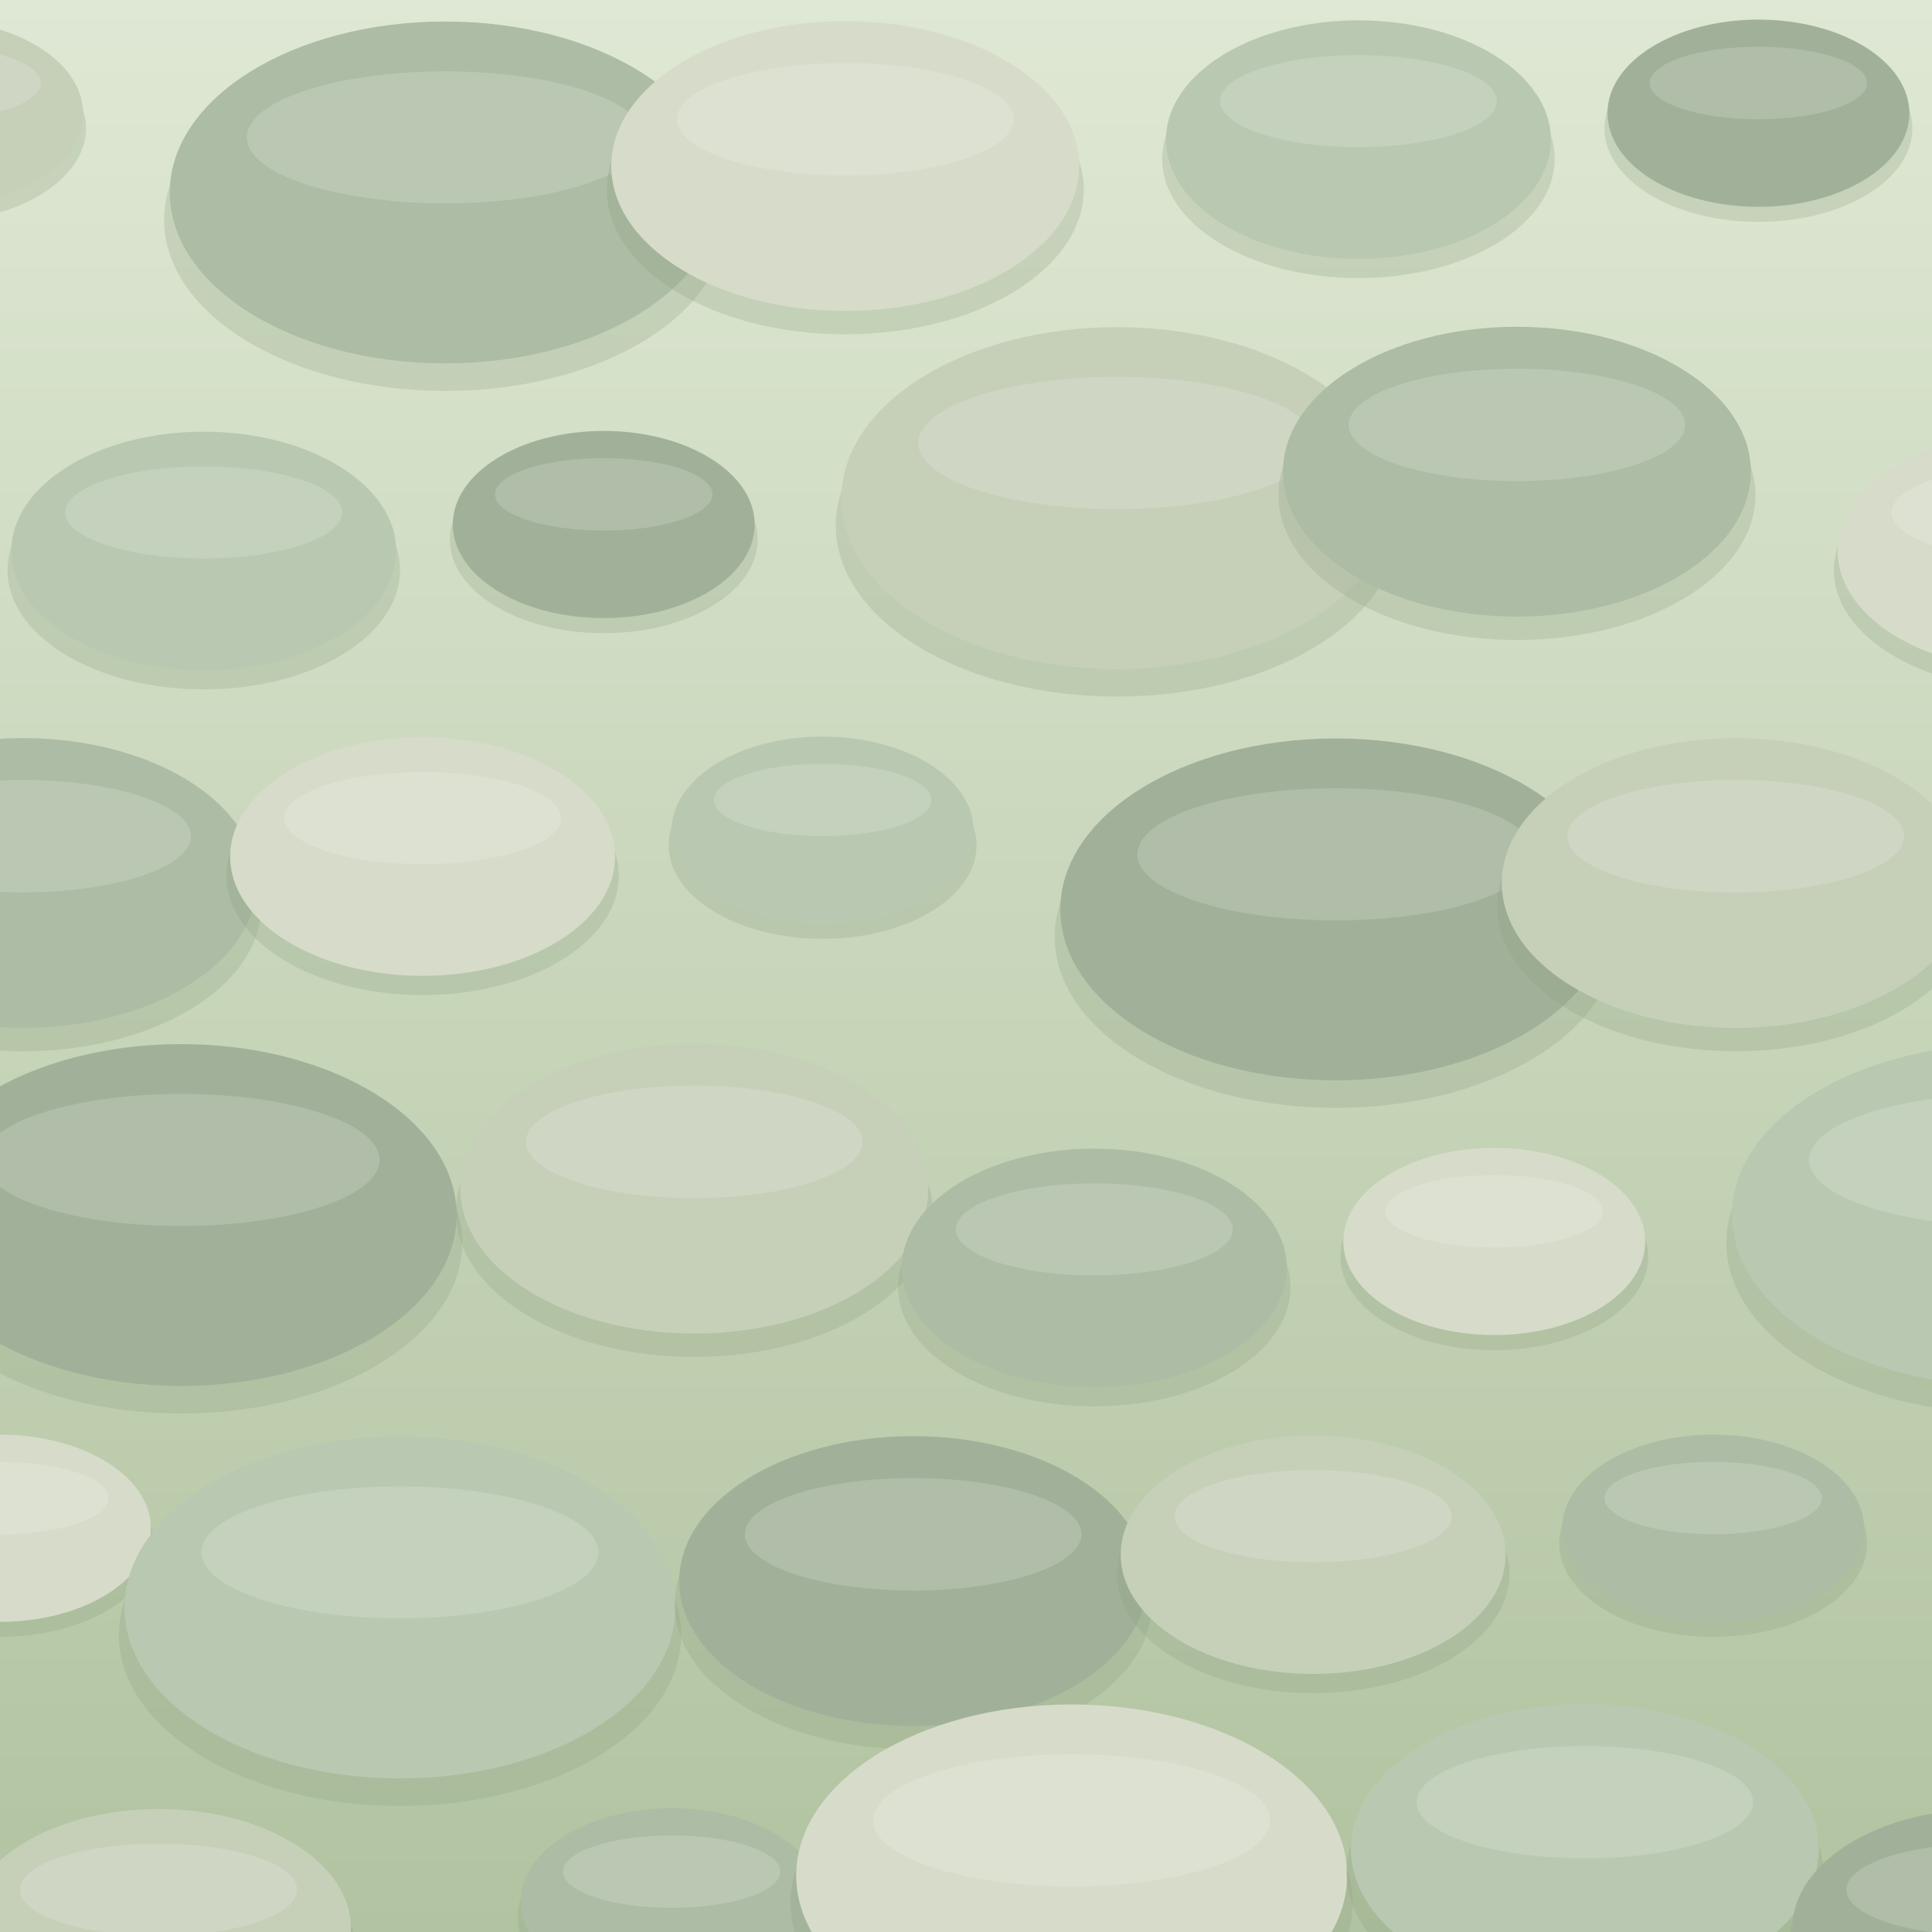
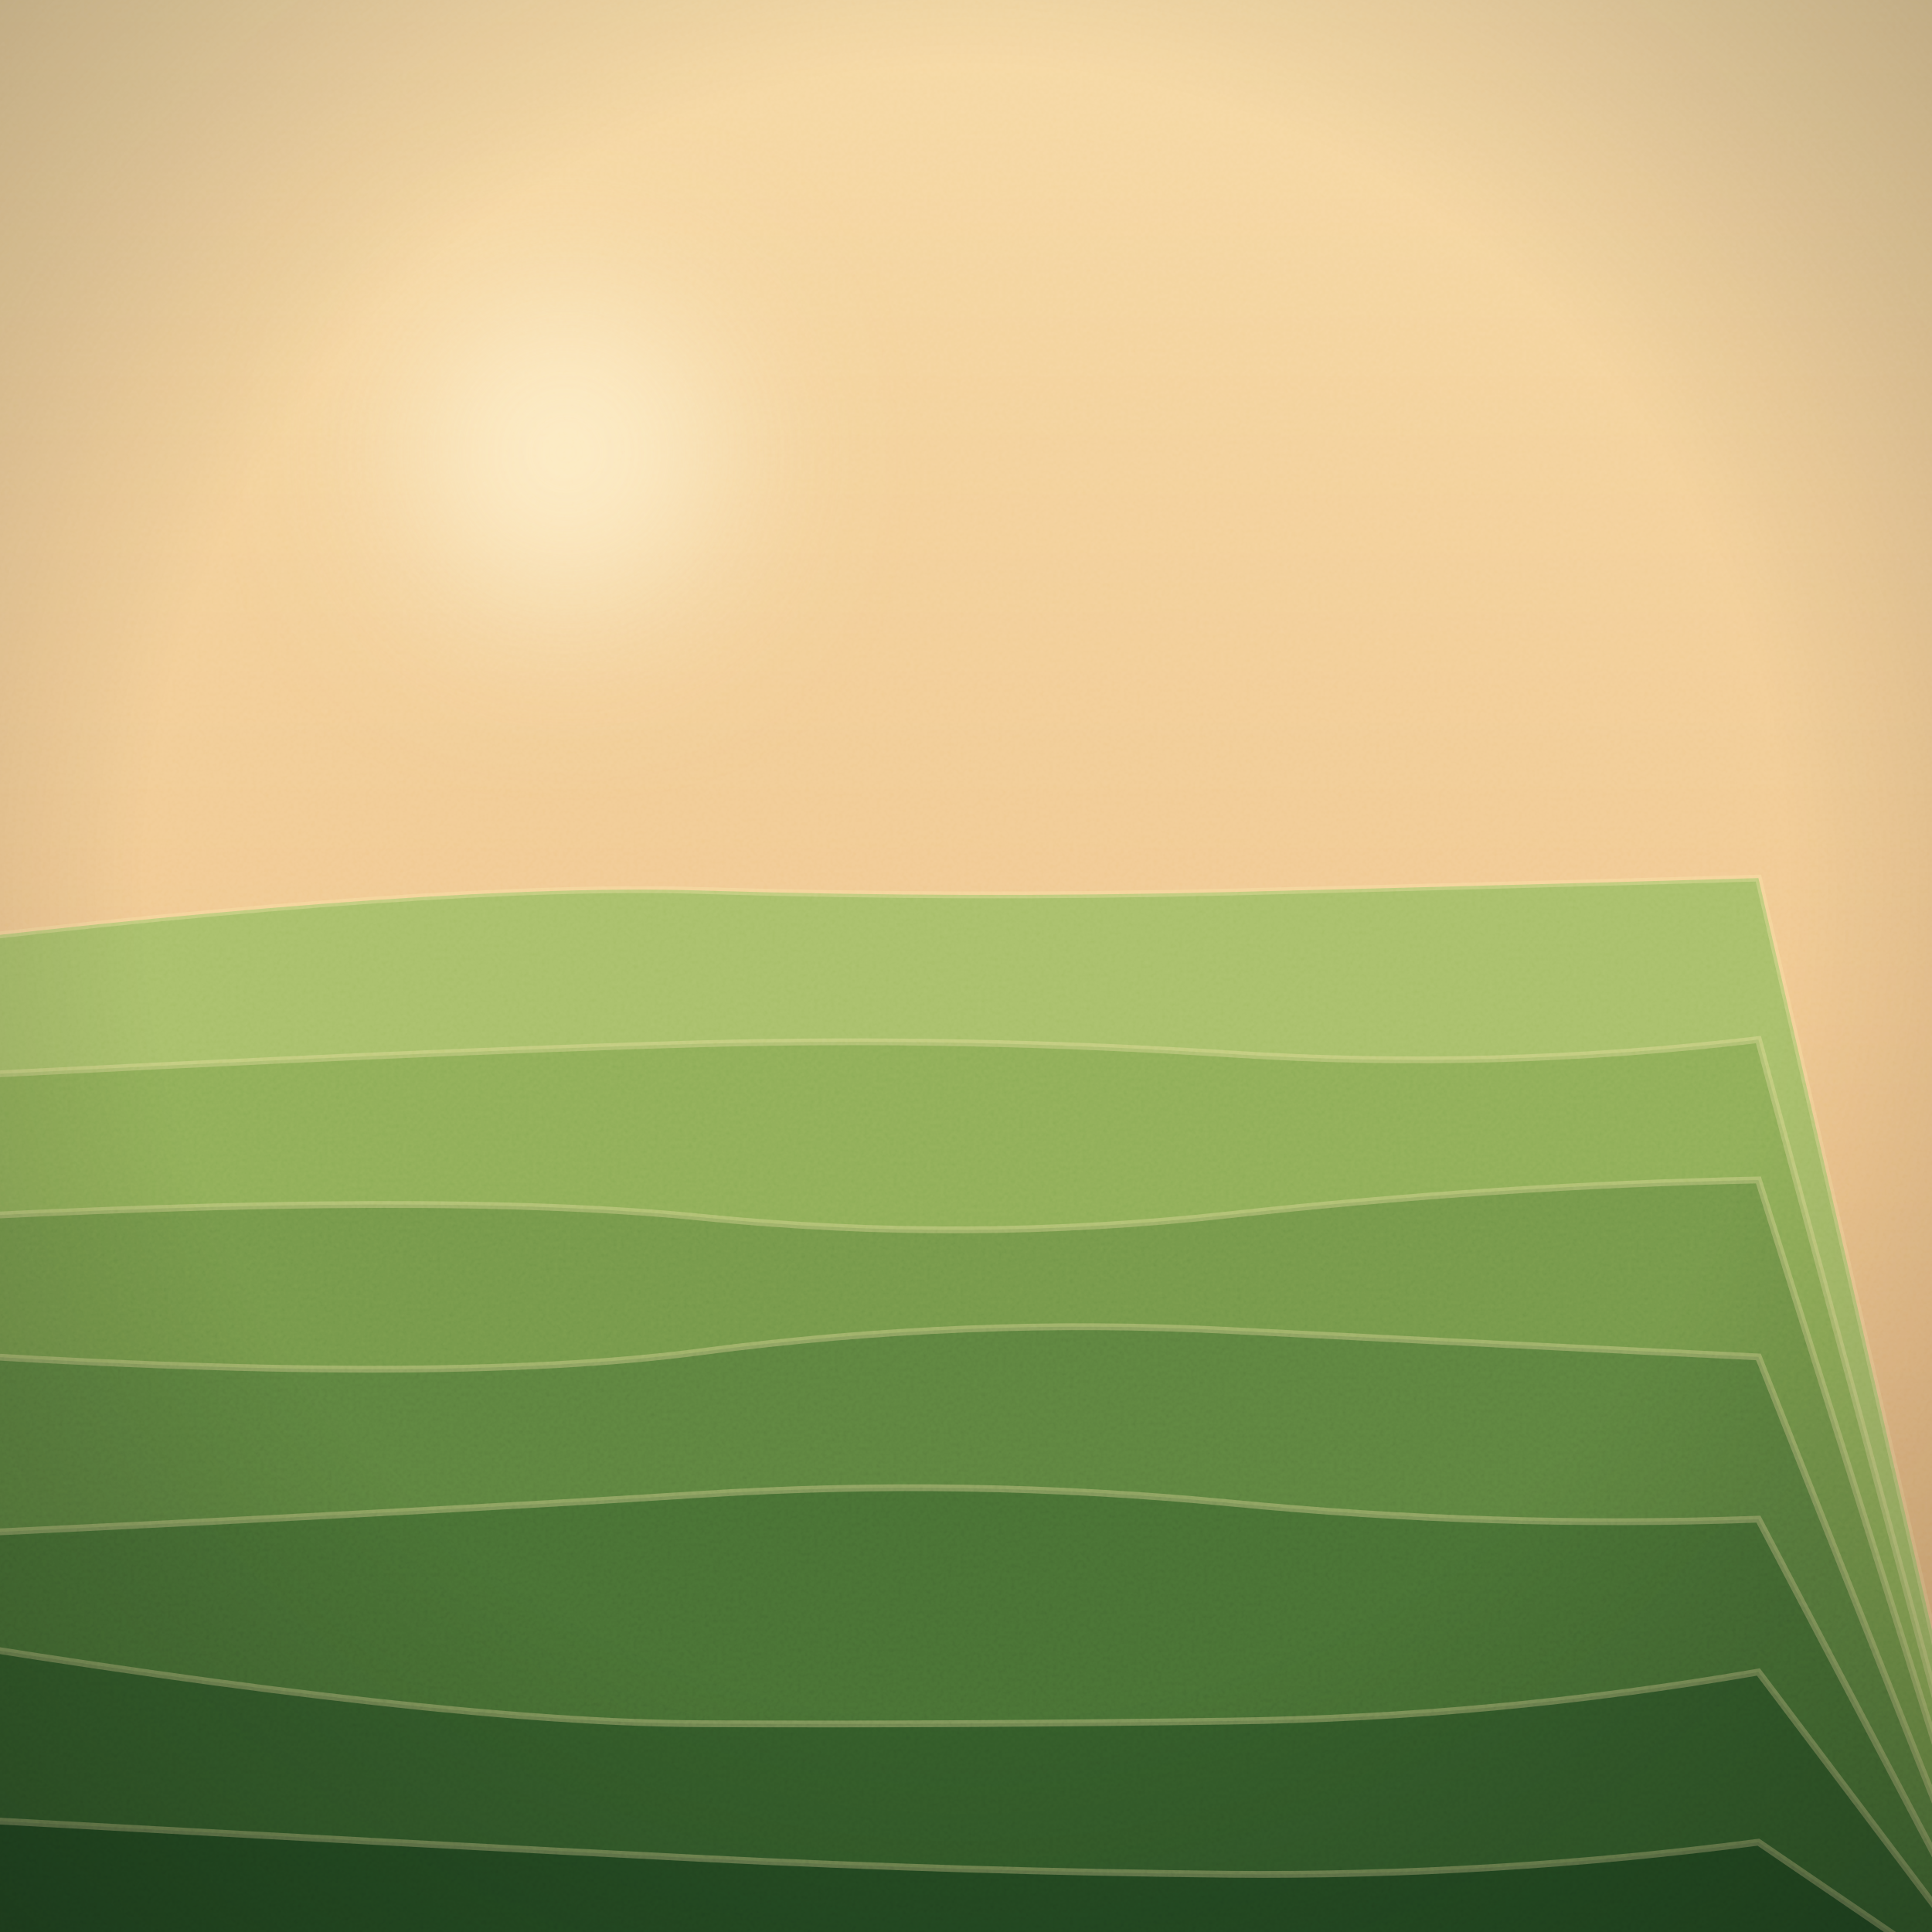
<svg xmlns="http://www.w3.org/2000/svg" viewBox="0 0 512 512" width="512" height="512">
  <defs>
-     <linearGradient id="bg" x1="0" y1="0" x2="0" y2="1">
-       <stop offset="0%" stop-color="#dfe8d4" />
-       <stop offset="100%" stop-color="#b1c3a0" />
+     <linearGradient id="s" x1="0" y1="0" x2="0" y2="1">
+       <stop offset="0%" stop-color="#f6d9a4" />
+       <stop offset="100%" stop-color="#eab87e" />
    </linearGradient>
+     <filter id="b22" x="-60%" y="-60%" width="220%" height="220%">
+       <feGaussianBlur stdDeviation="22" />
+     </filter>
+     <filter id="grain" x="-20%" y="-20%" width="140%" height="140%">
+       <feTurbulence type="fractalNoise" baseFrequency="0.9" numOctaves="2" stitchTiles="stitch" />
+       <feColorMatrix type="saturate" values="0" />
+       <feComponentTransfer>
+         <feFuncA type="linear" slope="0" intercept="1" />
+       </feComponentTransfer>
+     </filter>
+     <radialGradient id="sceneVig" cx="50%" cy="46%" r="78%">
+       <stop offset="54%" stop-color="#020407" stop-opacity="0" />
+       <stop offset="100%" stop-color="#020407" stop-opacity="0.3" />
+     </radialGradient>
  </defs>
-   <rect width="512" height="512" fill="url(#bg)" />
-   <ellipse cx="-18" cy="34.0" rx="40.8" ry="24.8" fill="#8ba07f" fill-opacity="0.26" />
-   <ellipse cx="-18" cy="30" rx="40" ry="24.8" fill="#c6d0b9" />
-   <ellipse cx="-18" cy="22.0" rx="28.8" ry="9.6" fill="#ffffff" fill-opacity="0.16" />
-   <ellipse cx="118" cy="58.3" rx="74.5" ry="45.3" fill="#8ba07f" fill-opacity="0.26" />
-   <ellipse cx="118" cy="51" rx="73" ry="45.3" fill="#adbca4" />
-   <ellipse cx="118" cy="36.4" rx="52.6" ry="17.5" fill="#ffffff" fill-opacity="0.16" />
-   <ellipse cx="224" cy="50.2" rx="63.2" ry="38.4" fill="#8ba07f" fill-opacity="0.26" />
-   <ellipse cx="224" cy="44" rx="62" ry="38.4" fill="#d6dcc9" />
-   <ellipse cx="224" cy="31.6" rx="44.6" ry="14.9" fill="#ffffff" fill-opacity="0.16" />
-   <ellipse cx="360" cy="42.1" rx="52.0" ry="31.6" fill="#8ba07f" fill-opacity="0.26" />
-   <ellipse cx="360" cy="37" rx="51" ry="31.6" fill="#b9c8b1" />
-   <ellipse cx="360" cy="26.8" rx="36.7" ry="12.2" fill="#ffffff" fill-opacity="0.16" />
-   <ellipse cx="466" cy="34.0" rx="40.8" ry="24.8" fill="#8ba07f" fill-opacity="0.26" />
-   <ellipse cx="466" cy="30" rx="40" ry="24.8" fill="#a1b199" />
-   <ellipse cx="466" cy="22.0" rx="28.8" ry="9.6" fill="#ffffff" fill-opacity="0.16" />
-   <ellipse cx="54" cy="151.1" rx="52.0" ry="31.6" fill="#8ba07f" fill-opacity="0.26" />
-   <ellipse cx="54" cy="146" rx="51" ry="31.6" fill="#b9c8b1" />
-   <ellipse cx="54" cy="135.8" rx="36.7" ry="12.2" fill="#ffffff" fill-opacity="0.16" />
-   <ellipse cx="160" cy="143.0" rx="40.8" ry="24.8" fill="#8ba07f" fill-opacity="0.26" />
-   <ellipse cx="160" cy="139" rx="40" ry="24.8" fill="#a1b199" />
-   <ellipse cx="160" cy="131.0" rx="28.8" ry="9.6" fill="#ffffff" fill-opacity="0.16" />
-   <ellipse cx="296" cy="139.3" rx="74.5" ry="45.3" fill="#8ba07f" fill-opacity="0.26" />
-   <ellipse cx="296" cy="132" rx="73" ry="45.3" fill="#c6d0b9" />
-   <ellipse cx="296" cy="117.4" rx="52.6" ry="17.5" fill="#ffffff" fill-opacity="0.16" />
-   <ellipse cx="402" cy="131.2" rx="63.2" ry="38.4" fill="#8ba07f" fill-opacity="0.26" />
-   <ellipse cx="402" cy="125" rx="62" ry="38.4" fill="#adbca4" />
-   <ellipse cx="402" cy="112.6" rx="44.6" ry="14.9" fill="#ffffff" fill-opacity="0.16" />
-   <ellipse cx="538" cy="151.1" rx="52.0" ry="31.6" fill="#8ba07f" fill-opacity="0.26" />
-   <ellipse cx="538" cy="146" rx="51" ry="31.6" fill="#d6dcc9" />
-   <ellipse cx="538" cy="135.8" rx="36.7" ry="12.2" fill="#ffffff" fill-opacity="0.16" />
-   <ellipse cx="6" cy="240.2" rx="63.2" ry="38.4" fill="#8ba07f" fill-opacity="0.26" />
-   <ellipse cx="6" cy="234" rx="62" ry="38.4" fill="#adbca4" />
-   <ellipse cx="6" cy="221.6" rx="44.6" ry="14.9" fill="#ffffff" fill-opacity="0.16" />
-   <ellipse cx="112" cy="232.1" rx="52.0" ry="31.6" fill="#8ba07f" fill-opacity="0.26" />
-   <ellipse cx="112" cy="227" rx="51" ry="31.6" fill="#d6dcc9" />
-   <ellipse cx="112" cy="216.8" rx="36.7" ry="12.2" fill="#ffffff" fill-opacity="0.16" />
-   <ellipse cx="218" cy="224.0" rx="40.8" ry="24.8" fill="#8ba07f" fill-opacity="0.26" />
-   <ellipse cx="218" cy="220" rx="40" ry="24.8" fill="#b9c8b1" />
-   <ellipse cx="218" cy="212.0" rx="28.8" ry="9.6" fill="#ffffff" fill-opacity="0.16" />
-   <ellipse cx="354" cy="248.3" rx="74.5" ry="45.3" fill="#8ba07f" fill-opacity="0.26" />
-   <ellipse cx="354" cy="241" rx="73" ry="45.3" fill="#a1b199" />
-   <ellipse cx="354" cy="226.4" rx="52.6" ry="17.5" fill="#ffffff" fill-opacity="0.16" />
-   <ellipse cx="460" cy="240.2" rx="63.2" ry="38.4" fill="#8ba07f" fill-opacity="0.26" />
-   <ellipse cx="460" cy="234" rx="62" ry="38.4" fill="#c6d0b9" />
-   <ellipse cx="460" cy="221.6" rx="44.6" ry="14.9" fill="#ffffff" fill-opacity="0.16" />
-   <ellipse cx="48" cy="329.3" rx="74.5" ry="45.3" fill="#8ba07f" fill-opacity="0.26" />
-   <ellipse cx="48" cy="322" rx="73" ry="45.3" fill="#a1b199" />
-   <ellipse cx="48" cy="307.4" rx="52.6" ry="17.5" fill="#ffffff" fill-opacity="0.16" />
-   <ellipse cx="184" cy="321.2" rx="63.2" ry="38.4" fill="#8ba07f" fill-opacity="0.26" />
-   <ellipse cx="184" cy="315" rx="62" ry="38.4" fill="#c6d0b9" />
-   <ellipse cx="184" cy="302.6" rx="44.6" ry="14.9" fill="#ffffff" fill-opacity="0.16" />
-   <ellipse cx="290" cy="341.1" rx="52.0" ry="31.6" fill="#8ba07f" fill-opacity="0.26" />
-   <ellipse cx="290" cy="336" rx="51" ry="31.6" fill="#adbca4" />
-   <ellipse cx="290" cy="325.8" rx="36.7" ry="12.2" fill="#ffffff" fill-opacity="0.16" />
-   <ellipse cx="396" cy="333.0" rx="40.8" ry="24.8" fill="#8ba07f" fill-opacity="0.26" />
-   <ellipse cx="396" cy="329" rx="40" ry="24.8" fill="#d6dcc9" />
-   <ellipse cx="396" cy="321.0" rx="28.8" ry="9.6" fill="#ffffff" fill-opacity="0.16" />
-   <ellipse cx="532" cy="329.3" rx="74.5" ry="45.3" fill="#8ba07f" fill-opacity="0.26" />
-   <ellipse cx="532" cy="322" rx="73" ry="45.3" fill="#b9c8b1" />
-   <ellipse cx="532" cy="307.4" rx="52.6" ry="17.5" fill="#ffffff" fill-opacity="0.16" />
-   <ellipse cx="0" cy="409.0" rx="40.8" ry="24.8" fill="#8ba07f" fill-opacity="0.26" />
-   <ellipse cx="0" cy="405" rx="40" ry="24.8" fill="#d6dcc9" />
-   <ellipse cx="0" cy="397.0" rx="28.8" ry="9.6" fill="#ffffff" fill-opacity="0.16" />
-   <ellipse cx="106" cy="433.3" rx="74.5" ry="45.3" fill="#8ba07f" fill-opacity="0.26" />
-   <ellipse cx="106" cy="426" rx="73" ry="45.3" fill="#b9c8b1" />
-   <ellipse cx="106" cy="411.4" rx="52.6" ry="17.5" fill="#ffffff" fill-opacity="0.16" />
-   <ellipse cx="242" cy="425.2" rx="63.2" ry="38.4" fill="#8ba07f" fill-opacity="0.26" />
-   <ellipse cx="242" cy="419" rx="62" ry="38.4" fill="#a1b199" />
-   <ellipse cx="242" cy="406.6" rx="44.6" ry="14.9" fill="#ffffff" fill-opacity="0.16" />
-   <ellipse cx="348" cy="417.1" rx="52.0" ry="31.6" fill="#8ba07f" fill-opacity="0.26" />
-   <ellipse cx="348" cy="412" rx="51" ry="31.6" fill="#c6d0b9" />
-   <ellipse cx="348" cy="401.8" rx="36.7" ry="12.2" fill="#ffffff" fill-opacity="0.16" />
-   <ellipse cx="454" cy="409.0" rx="40.8" ry="24.8" fill="#8ba07f" fill-opacity="0.26" />
-   <ellipse cx="454" cy="405" rx="40" ry="24.8" fill="#adbca4" />
-   <ellipse cx="454" cy="397.0" rx="28.8" ry="9.6" fill="#ffffff" fill-opacity="0.16" />
-   <ellipse cx="42" cy="516.1" rx="52.0" ry="31.6" fill="#8ba07f" fill-opacity="0.26" />
-   <ellipse cx="42" cy="511" rx="51" ry="31.6" fill="#c6d0b9" />
-   <ellipse cx="42" cy="500.8" rx="36.7" ry="12.2" fill="#ffffff" fill-opacity="0.16" />
-   <ellipse cx="178" cy="508.0" rx="40.8" ry="24.8" fill="#8ba07f" fill-opacity="0.26" />
-   <ellipse cx="178" cy="504" rx="40" ry="24.8" fill="#adbca4" />
-   <ellipse cx="178" cy="496.0" rx="28.8" ry="9.6" fill="#ffffff" fill-opacity="0.16" />
-   <ellipse cx="284" cy="504.3" rx="74.5" ry="45.3" fill="#8ba07f" fill-opacity="0.26" />
-   <ellipse cx="284" cy="497" rx="73" ry="45.3" fill="#d6dcc9" />
-   <ellipse cx="284" cy="482.4" rx="52.6" ry="17.5" fill="#ffffff" fill-opacity="0.16" />
-   <ellipse cx="420" cy="496.2" rx="63.2" ry="38.4" fill="#8ba07f" fill-opacity="0.26" />
-   <ellipse cx="420" cy="490" rx="62" ry="38.4" fill="#b9c8b1" />
-   <ellipse cx="420" cy="477.6" rx="44.6" ry="14.9" fill="#ffffff" fill-opacity="0.16" />
-   <ellipse cx="526" cy="516.1" rx="52.0" ry="31.6" fill="#8ba07f" fill-opacity="0.26" />
-   <ellipse cx="526" cy="511" rx="51" ry="31.6" fill="#a1b199" />
-   <ellipse cx="526" cy="500.8" rx="36.7" ry="12.2" fill="#ffffff" fill-opacity="0.16" />
+   <rect width="512" height="512" fill="url(#s)" />
+   <circle cx="150" cy="120" r="42" fill="#fff2cf" filter="url(#b22)" opacity="0.85" />
+   <path d="M -24.0 250.5 Q 116.0 233.9 186.0 236.0 Q 256.0 238.1 326.0 236.4 Q 396.0 234.7 466.0 232.7 L 536 536 L -24 536 Z" fill="#a8bf6a" />
+   <path d="M -24.0 250.5 Q 116.0 233.9 186.0 236.0 Q 256.0 238.1 326.0 236.4 Q 396.0 234.7 466.0 232.7 L 536 536 L -24 536 Z" fill="none" stroke="#ffe9ae" stroke-width="1.8" stroke-opacity="0.3" />
+   <path d="M -24.0 285.8 Q 116.0 278.5 186.0 276.6 Q 256.0 274.8 326.0 279.3 Q 396.0 283.8 466.0 275.5 L 536 536 L -24 536 Z" fill="#8fae58" />
+   <path d="M -24.0 285.8 Q 116.0 278.5 186.0 276.6 Q 256.0 274.8 326.0 279.3 Q 396.0 283.8 466.0 275.5 L 536 536 L -24 536 Z" fill="none" stroke="#ffe9ae" stroke-width="1.8" stroke-opacity="0.3" />
+   <path d="M -24.0 323.2 Q 116.0 315.5 186.0 322.6 Q 256.0 329.6 326.0 321.9 Q 396.0 314.2 466.0 312.7 L 536 536 L -24 536 Z" fill="#75984a" />
+   <path d="M -24.0 323.2 Q 116.0 315.5 186.0 322.6 Q 256.0 329.6 326.0 321.9 Q 396.0 314.2 466.0 312.7 L 536 536 L -24 536 Z" fill="none" stroke="#ffe9ae" stroke-width="1.8" stroke-opacity="0.3" />
+   <path d="M -24.0 358.2 Q 116.0 367.5 186.0 358.2 Q 256.0 349.0 326.0 352.6 Q 396.0 356.2 466.0 359.6 L 536 536 L -24 536 Z" fill="#5d833f" />
+   <path d="M -24.0 358.2 Q 116.0 367.5 186.0 358.2 Q 256.0 349.0 326.0 352.6 Q 396.0 356.2 466.0 359.6 L 536 536 L -24 536 Z" fill="none" stroke="#ffe9ae" stroke-width="1.8" stroke-opacity="0.3" />
+   <path d="M -24.0 407.1 Q 116.0 400.5 186.0 396.0 Q 256.0 391.6 326.0 398.3 Q 396.0 405.1 466.0 402.6 L 536 536 L -24 536 Z" fill="#487034" />
+   <path d="M -24.0 407.1 Q 116.0 400.5 186.0 396.0 Q 256.0 391.6 326.0 398.3 Q 396.0 405.1 466.0 402.6 L 536 536 L -24 536 Z" fill="none" stroke="#ffe9ae" stroke-width="1.8" stroke-opacity="0.3" />
+   <path d="M -24.0 433.6 Q 116.0 456.6 186.0 456.8 Q 256.0 457.1 326.0 456.1 Q 396.0 455.2 466.0 443.1 L 536 536 L -24 536 Z" fill="#345c2a" />
+   <path d="M -24.0 433.6 Q 116.0 456.6 186.0 456.8 Q 256.0 457.1 326.0 456.1 Q 396.0 455.2 466.0 443.1 L 536 536 L -24 536 Z" fill="none" stroke="#ffe9ae" stroke-width="1.8" stroke-opacity="0.3" />
+   <path d="M -24.0 481.3 Q 116.0 489.0 186.0 492.5 Q 256.0 496.0 326.0 496.7 Q 396.0 497.3 466.0 488.2 L 536 536 L -24 536 Z" fill="#254c22" />
+   <path d="M -24.0 481.3 Q 116.0 489.0 186.0 492.5 Q 256.0 496.0 326.0 496.7 Q 396.0 497.3 466.0 488.2 L 536 536 L -24 536 Z" fill="none" stroke="#ffe9ae" stroke-width="1.8" stroke-opacity="0.3" />
+   <rect width="512" height="512" filter="url(#grain)" style="mix-blend-mode:overlay" opacity="0.09" />
+   <rect width="512" height="512" fill="url(#sceneVig)" />
</svg>
